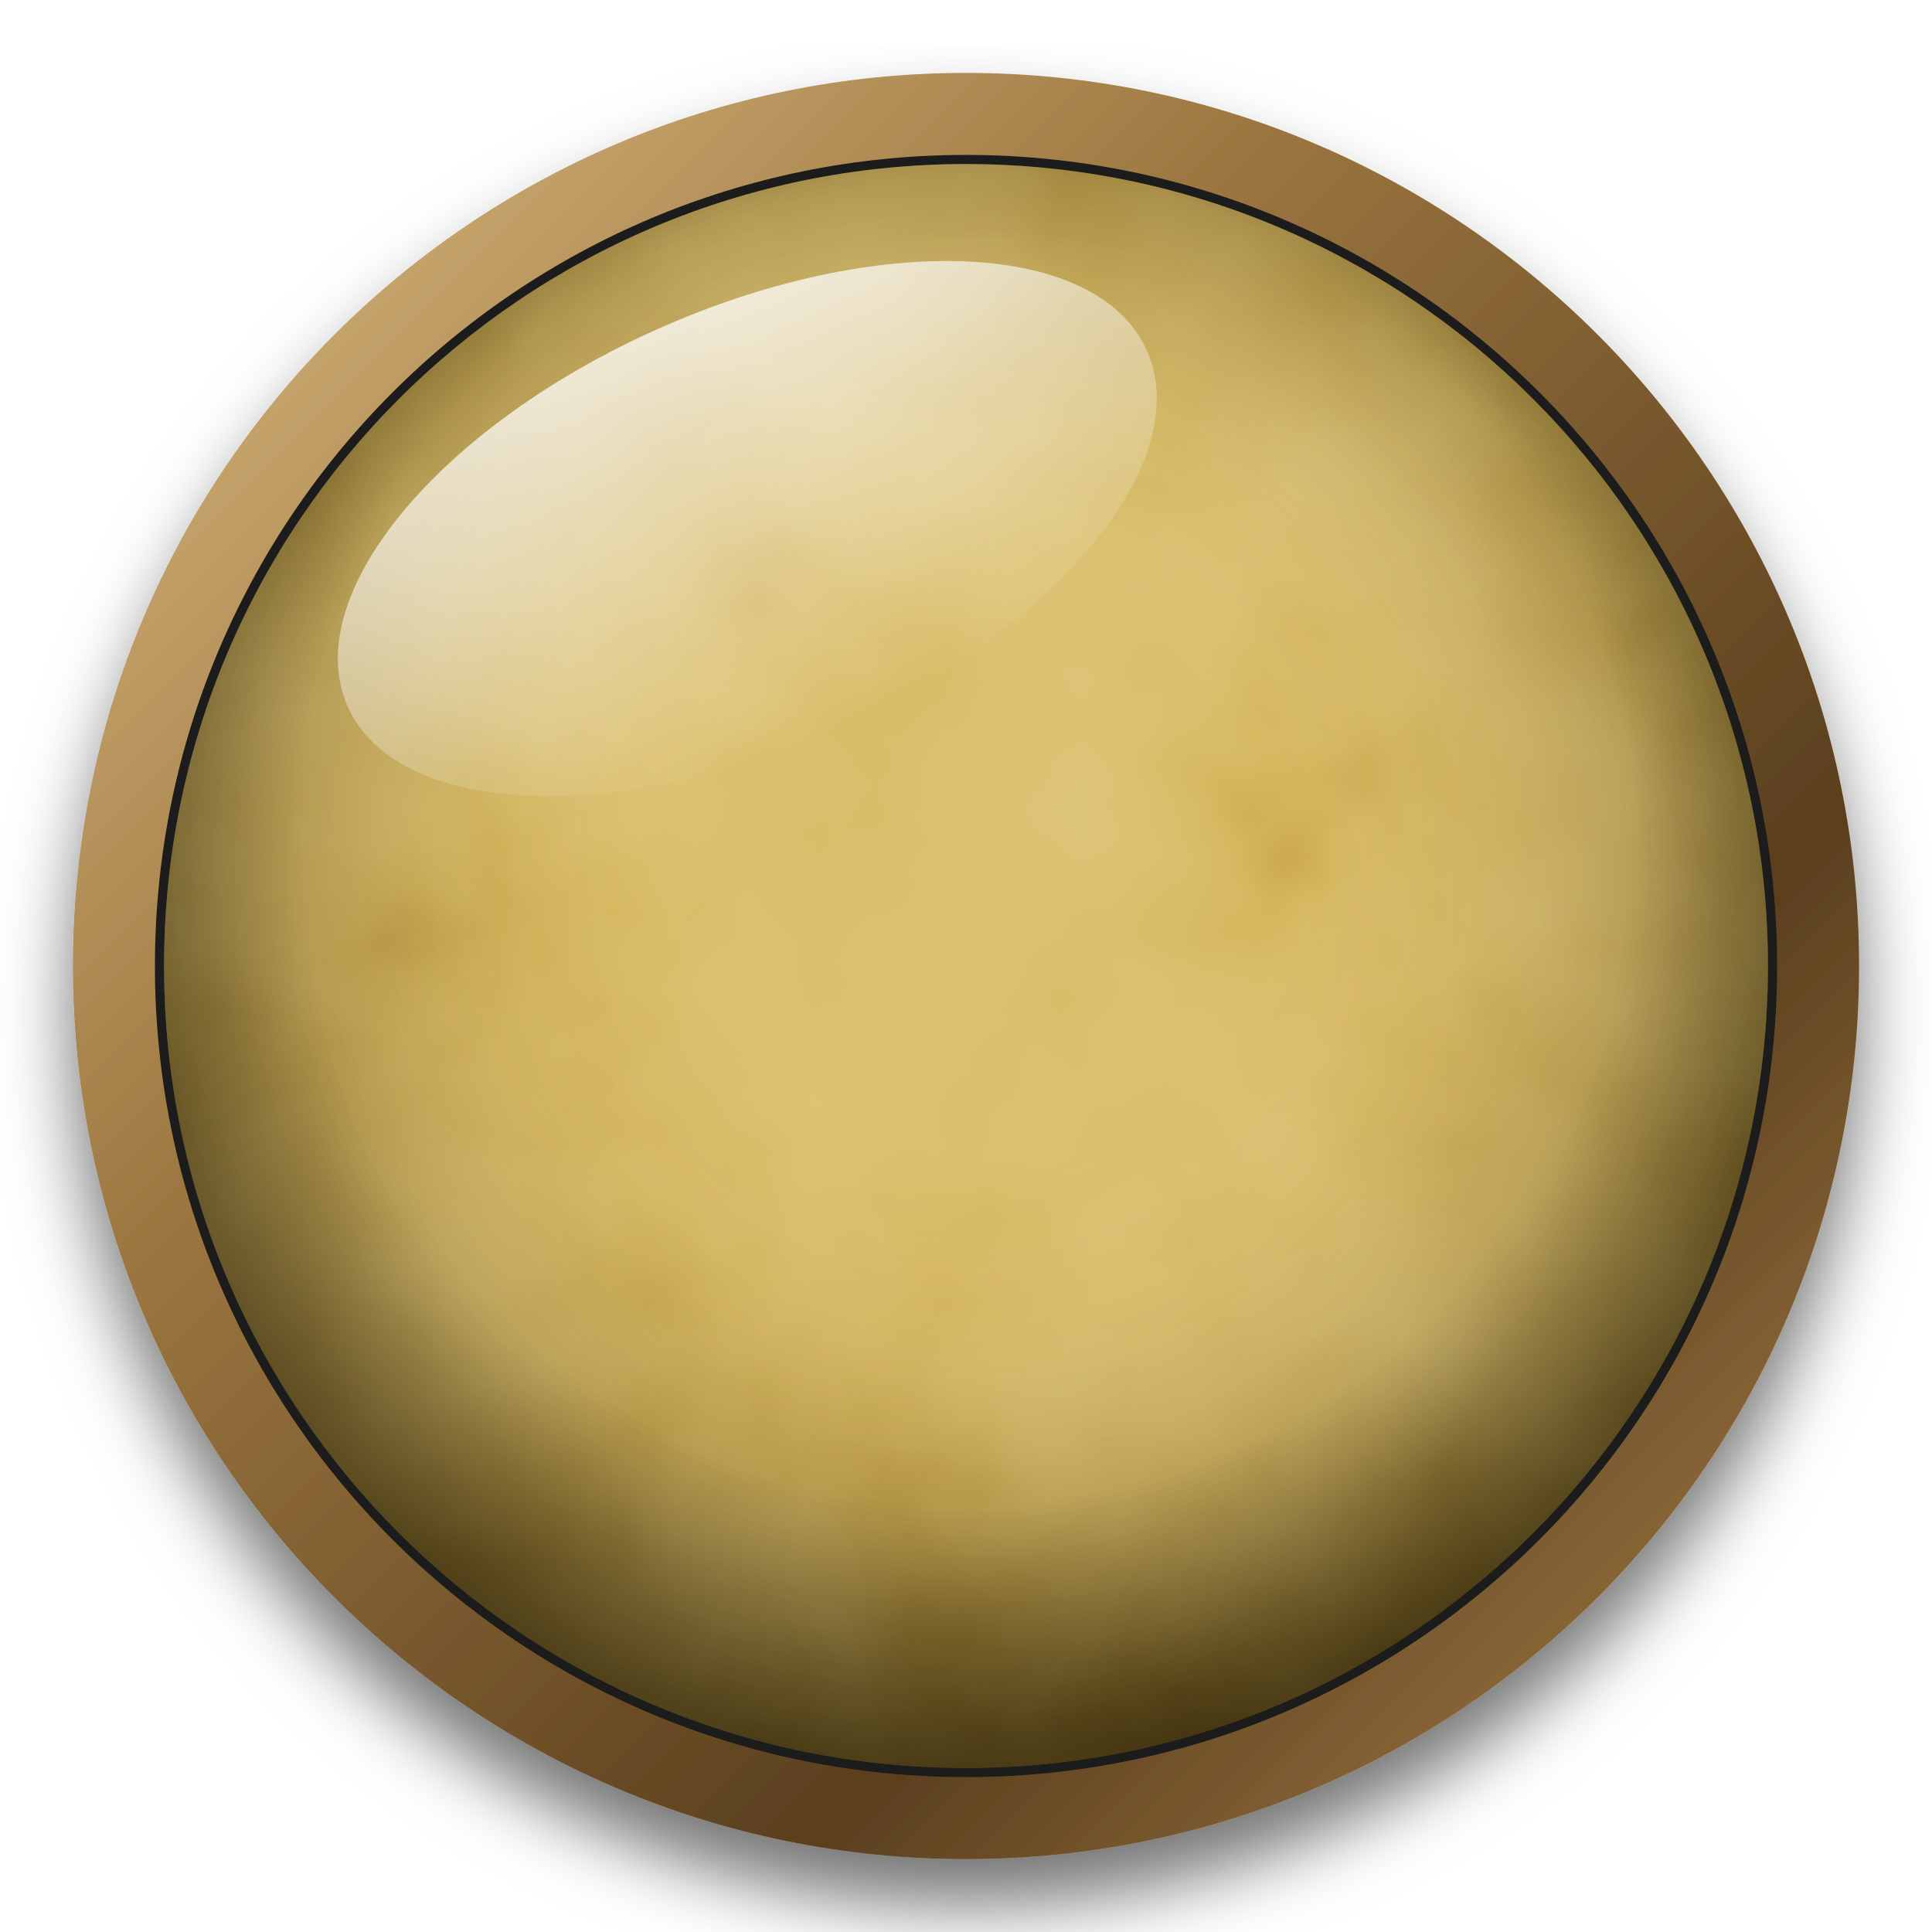
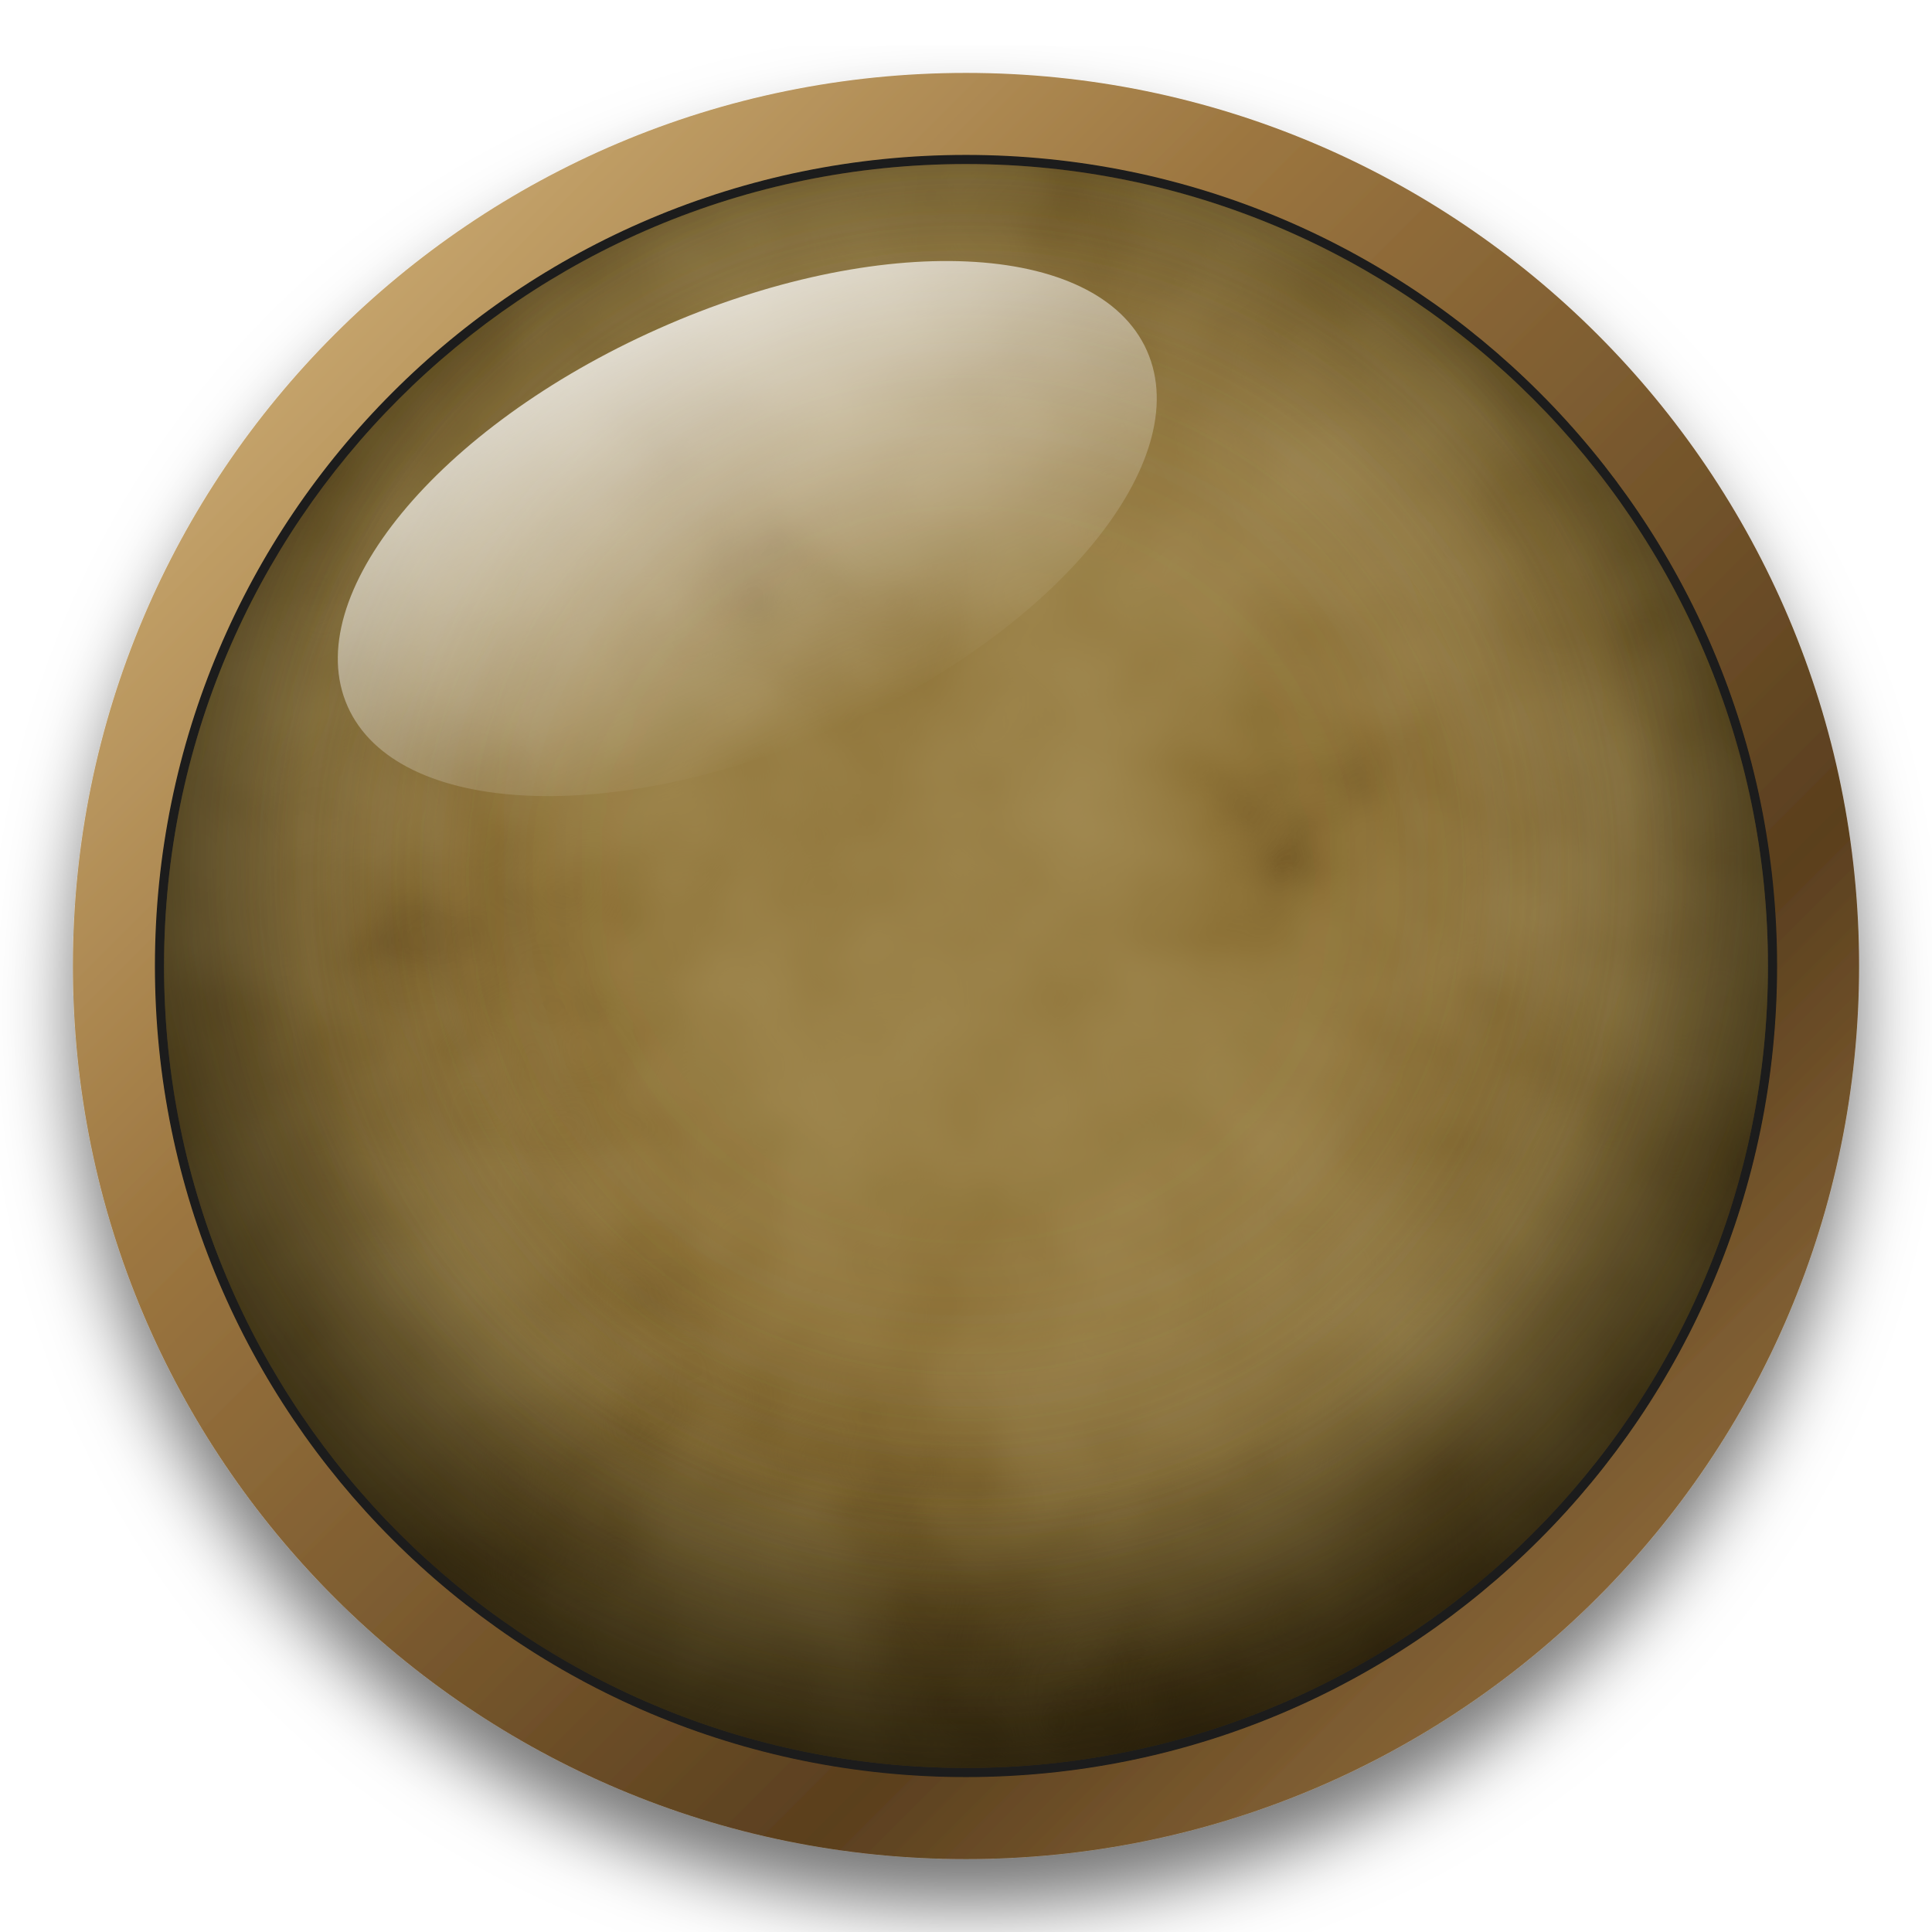
<svg xmlns="http://www.w3.org/2000/svg" viewBox="-3 -3 106 106">
  <defs>
    <linearGradient id="tk-bronze" x1="0" y1="0" x2="1" y2="1">
      <stop offset="0" stop-color="#e2c48a" />
      <stop offset=".35" stop-color="#9c7640" />
      <stop offset=".7" stop-color="#5a3f1e" />
      <stop offset="1" stop-color="#b48a4e" />
    </linearGradient>
    <linearGradient id="tk-gloss" x1="0" y1="0" x2="0" y2="1">
      <stop offset="0" stop-color="#fff" stop-opacity=".75" />
      <stop offset="1" stop-color="#fff" stop-opacity="0" />
    </linearGradient>
    <radialGradient id="tk-dome" cx=".5" cy=".42" r=".6">
      <stop offset=".7" stop-color="#000" stop-opacity="0" />
      <stop offset="1" stop-color="#000" stop-opacity=".45" />
    </radialGradient>
    <filter id="tk-mottle" x="0" y="0" width="100%" height="100%">
      <feTurbulence type="fractalNoise" baseFrequency=".05" numOctaves="4" seed="7" />
      <feColorMatrix type="matrix" values="1.6 0 0 0 -.3  1.6 0 0 0 -.3  1.6 0 0 0 -.3  0 0 0 0 1" />
    </filter>
    <filter id="tk-shadow" x="-20%" y="-20%" width="140%" height="150%">
      <feDropShadow dx="0" dy="2.5" stdDeviation="2" flood-color="#000" flood-opacity=".55" />
    </filter>
    <clipPath id="tk-face">
      <circle cx="50" cy="50" r="44" />
    </clipPath>
  </defs>
  <g filter="url(#tk-shadow)">
    <circle cx="50" cy="50" r="49" fill="url(#tk-bronze)" />
    <circle cx="50" cy="50" r="44.5" fill="#1a1a1a" />
  </g>
  <g clip-path="url(#tk-face)">
-     <rect width="100" height="100" fill="#6b5216" />
-     <circle cx="50" cy="45" r="40" fill="#e2c46a" opacity=".9" style="filter:blur(9px)" />
+     <rect width="100" height="100" fill="#3f300e" />
+     <circle cx="50" cy="45" r="40" fill="#977a3c" opacity=".9" style="filter:blur(9px)" />
    <rect width="100" height="100" filter="url(#tk-mottle)" opacity=".42" style="mix-blend-mode:soft-light" />
    <circle cx="50" cy="50" r="44" fill="url(#tk-dome)" />
  </g>
  <ellipse cx="38" cy="26" rx="24" ry="12" fill="url(#tk-gloss)" transform="rotate(-24 38 26)" />
</svg>
